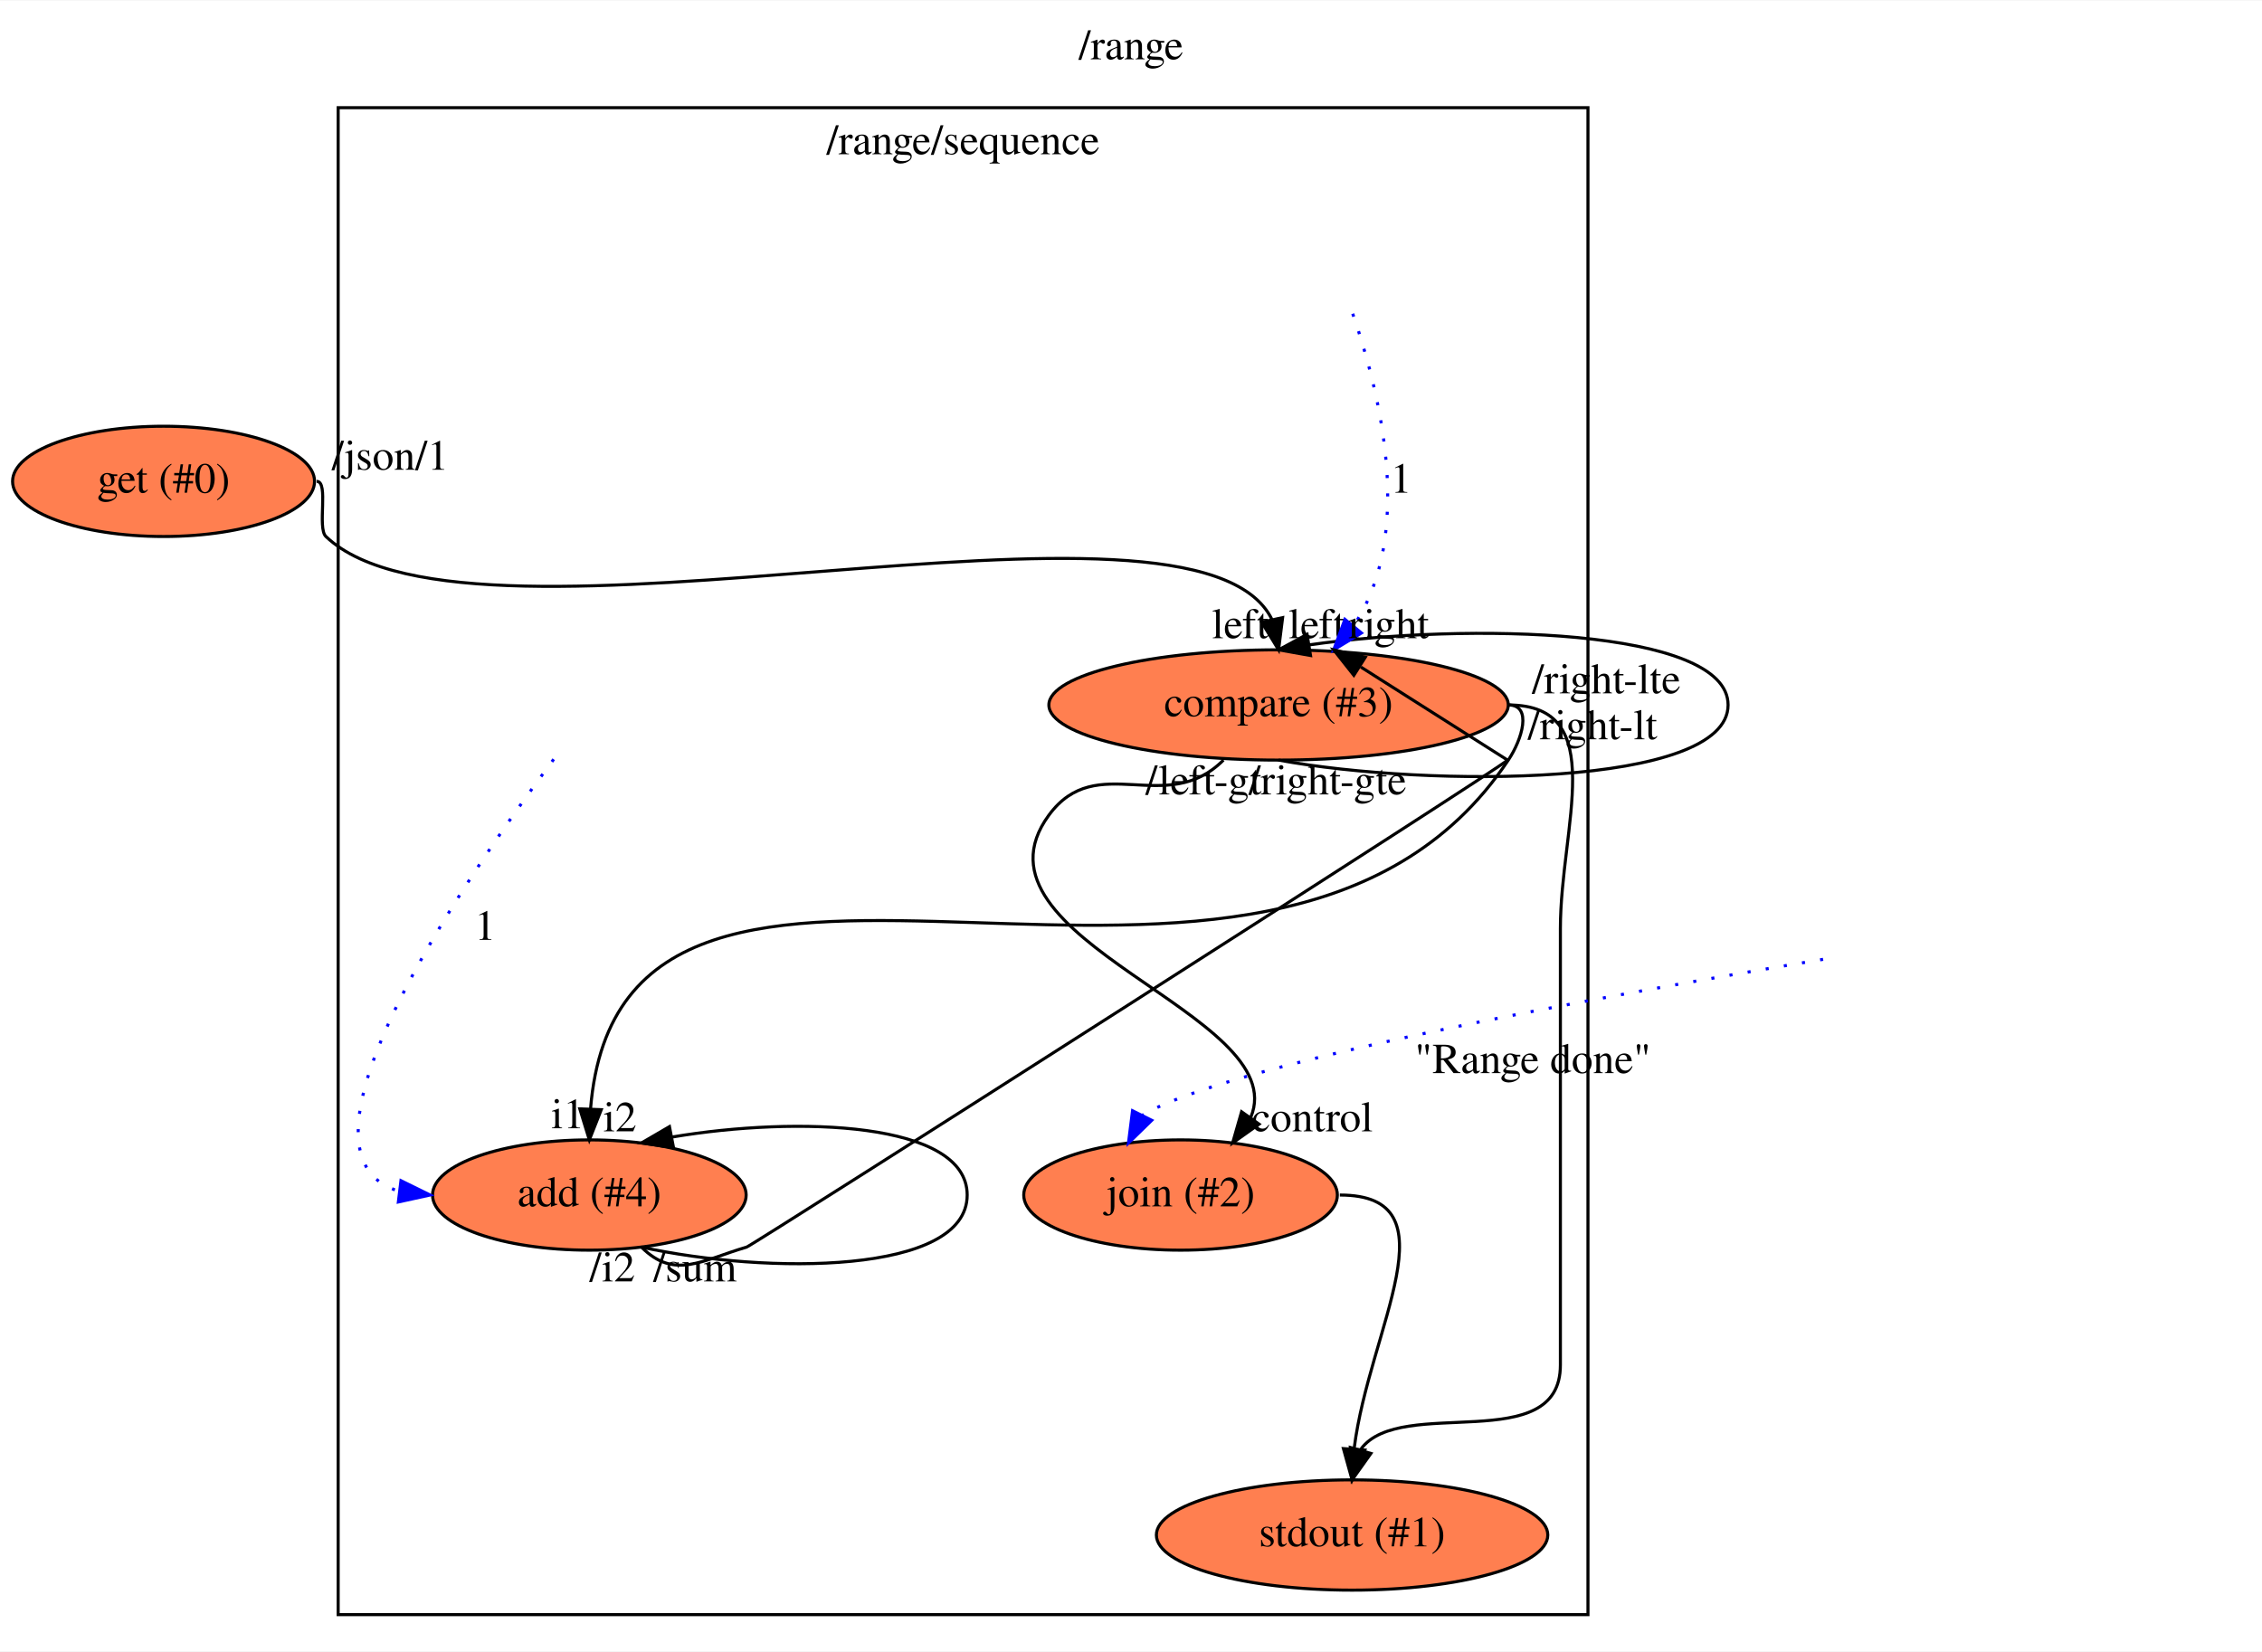
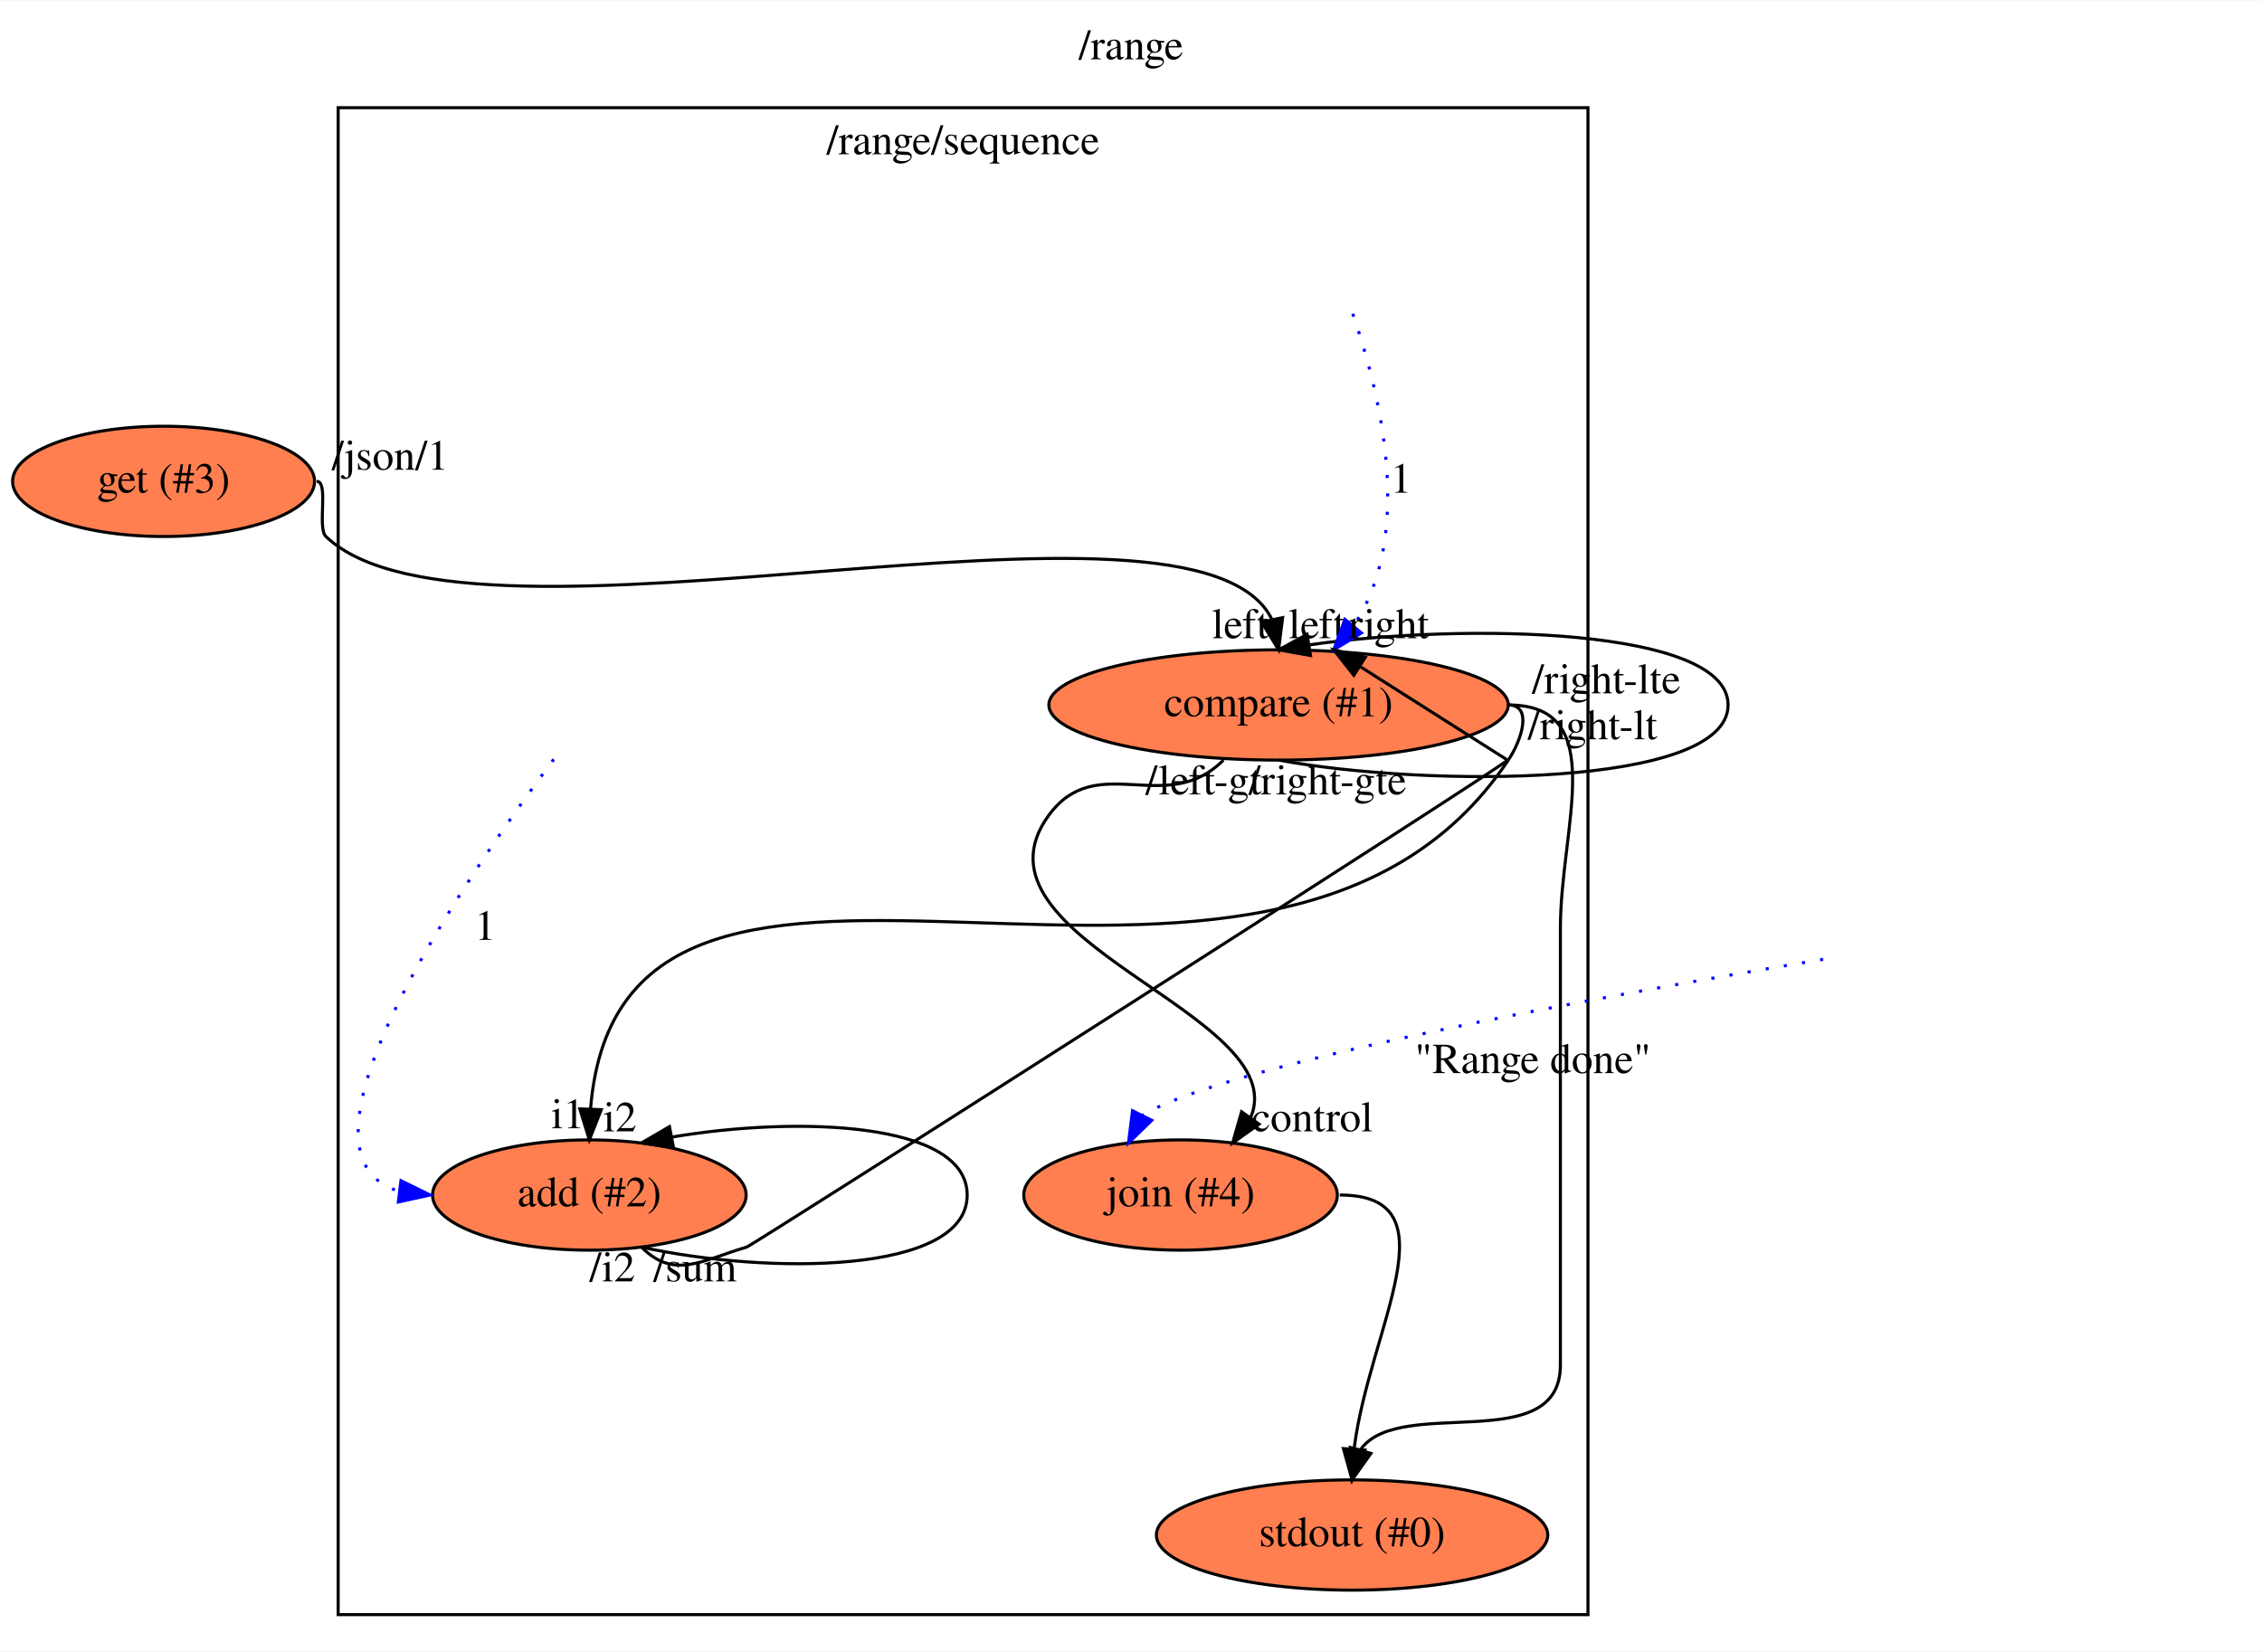
<svg xmlns="http://www.w3.org/2000/svg" xmlns:xlink="http://www.w3.org/1999/xlink" width="738pt" height="539pt" viewBox="0.00 0.00 738.44 539.00">
  <g id="graph0" class="graph" transform="scale(1 1) rotate(0) translate(4 535)">
    <polygon fill="#ffffff" stroke="transparent" points="-4,4 -4,-535 734.439,-535 734.439,4 -4,4" />
    <text text-anchor="middle" x="365.219" y="-515.8" font-family="Times,serif" font-size="14.00" fill="#000000">/range</text>
    <g id="clust1" class="cluster">
      <polygon fill="none" stroke="#000000" points="106.396,-8 106.396,-500 514.396,-500 514.396,-8 106.396,-8" />
      <text text-anchor="middle" x="310.396" y="-484.8" font-family="Times,serif" font-size="14.00" fill="#000000">/range/sequence</text>
    </g>
    <g id="node1" class="node">
      <g id="a_node1">
-         <a xlink:href="file:///home/travis/build/andrewdavidmackenzie/flow/flowr/src/lib/flowruntime/args/get.html" xlink:title="get (#0)">
+         <a xlink:href="file:///home/travis/build/andrewdavidmackenzie/flow/flowr/src/lib/flowruntime/args/get.html" xlink:title="get (#3)">
          <ellipse fill="#ff7f50" stroke="#000000" cx="49.396" cy="-378" rx="49.291" ry="18" />
-           <text text-anchor="middle" x="49.396" y="-374.3" font-family="Times,serif" font-size="14.00" fill="#000000">get (#0)</text>
+           <text text-anchor="middle" x="49.396" y="-374.3" font-family="Times,serif" font-size="14.00" fill="#000000">get (#3)</text>
        </a>
      </g>
    </g>
    <g id="node2" class="node">
      <g id="a_node2">
-         <a xlink:href="file:///home/travis/build/andrewdavidmackenzie/flow/flowstdlib/control/compare_switch/compare_switch.html" xlink:title="compare (#3)">
+         <a xlink:href="file:///home/travis/build/andrewdavidmackenzie/flow/flowstdlib/control/compare_switch/compare_switch.html" xlink:title="compare (#1)">
          <ellipse fill="#ff7f50" stroke="#000000" cx="413.396" cy="-305" rx="74.987" ry="18" />
-           <text text-anchor="middle" x="413.396" y="-301.3" font-family="Times,serif" font-size="14.00" fill="#000000">compare (#3)</text>
+           <text text-anchor="middle" x="413.396" y="-301.3" font-family="Times,serif" font-size="14.00" fill="#000000">compare (#1)</text>
        </a>
      </g>
    </g>
    <g id="edge1" class="edge">
      <path fill="none" stroke="#000000" d="M99.396,-378C103.451,-378 99.462,-362.8 102.396,-360 150.09,-314.484 386.49,-384.45 411.29,-332.798" />
      <polygon fill="#000000" stroke="#000000" points="414.716,-333.512 413.396,-323 407.873,-332.041 414.716,-333.512" />
      <text text-anchor="middle" x="400.896" y="-326.8" font-family="Times,serif" font-size="14.00" fill="#000000">left</text>
      <text text-anchor="middle" x="123.396" y="-381.8" font-family="Times,serif" font-size="14.00" fill="#000000">/json/1</text>
    </g>
    <g id="edge4" class="edge">
      <path fill="none" stroke="#000000" d="M413.396,-287C462.31,-278 560.139,-278 560.139,-305 560.139,-330.26 474.514,-331.888 423.424,-324.623" />
      <polygon fill="#000000" stroke="#000000" points="423.826,-321.143 413.396,-323 422.708,-328.053 423.826,-321.143" />
      <text text-anchor="middle" x="425.896" y="-326.8" font-family="Times,serif" font-size="14.00" fill="#000000">left</text>
      <text text-anchor="middle" x="388.896" y="-275.8" font-family="Times,serif" font-size="14.00" fill="#000000">/left-gt</text>
    </g>
    <g id="node4" class="node">
      <g id="a_node4">
-         <a xlink:href="file:///home/travis/build/andrewdavidmackenzie/flow/flowr/src/lib/flowruntime/stdio/stdout.html" xlink:title="stdout (#1)">
+         <a xlink:href="file:///home/travis/build/andrewdavidmackenzie/flow/flowr/src/lib/flowruntime/stdio/stdout.html" xlink:title="stdout (#0)">
          <ellipse fill="#ff7f50" stroke="#000000" cx="437.396" cy="-34" rx="63.889" ry="18" />
-           <text text-anchor="middle" x="437.396" y="-30.3" font-family="Times,serif" font-size="14.00" fill="#000000">stdout (#1)</text>
+           <text text-anchor="middle" x="437.396" y="-30.3" font-family="Times,serif" font-size="14.00" fill="#000000">stdout (#0)</text>
        </a>
      </g>
    </g>
    <g id="edge3" class="edge">
      <path fill="none" stroke="#000000" d="M488.396,-305C521.708,-305 505.396,-265.313 505.396,-232 505.396,-232 505.396,-232 505.396,-89.5 505.396,-59.301 453.333,-79.663 440.317,-62.105" />
      <polygon fill="#000000" stroke="#000000" points="443.536,-60.634 437.396,-52 436.811,-62.579 443.536,-60.634" />
      <text text-anchor="middle" x="520.396" y="-308.8" font-family="Times,serif" font-size="14.00" fill="#000000">/right-lte</text>
    </g>
    <g id="node5" class="node">
      <g id="a_node5">
-         <a xlink:href="file:///home/travis/build/andrewdavidmackenzie/flow/flowstdlib/math/add/add.html" xlink:title="add (#4)">
+         <a xlink:href="file:///home/travis/build/andrewdavidmackenzie/flow/flowstdlib/math/add/add.html" xlink:title="add (#2)">
          <ellipse fill="#ff7f50" stroke="#000000" cx="188.396" cy="-145" rx="51.191" ry="18" />
-           <text text-anchor="middle" x="188.396" y="-141.3" font-family="Times,serif" font-size="14.00" fill="#000000">add (#4)</text>
+           <text text-anchor="middle" x="188.396" y="-141.3" font-family="Times,serif" font-size="14.00" fill="#000000">add (#2)</text>
        </a>
      </g>
    </g>
    <g id="edge5" class="edge">
      <path fill="none" stroke="#000000" d="M488.396,-305C496.396,-305 492.843,-293.65 488.396,-287 410.154,-169.999 199.045,-300.583 188.783,-173.066" />
      <polygon fill="#000000" stroke="#000000" points="192.278,-172.858 188.396,-163 185.283,-173.127 192.278,-172.858" />
      <text text-anchor="middle" x="181.396" y="-166.8" font-family="Times,serif" font-size="14.00" fill="#000000">i1</text>
      <text text-anchor="middle" x="515.896" y="-293.8" font-family="Times,serif" font-size="14.00" fill="#000000">/right-lt</text>
    </g>
    <g id="node6" class="node">
      <g id="a_node6">
-         <a xlink:href="file:///home/travis/build/andrewdavidmackenzie/flow/flowstdlib/control/join/join.html" xlink:title="join (#2)">
+         <a xlink:href="file:///home/travis/build/andrewdavidmackenzie/flow/flowstdlib/control/join/join.html" xlink:title="join (#4)">
          <ellipse fill="#ff7f50" stroke="#000000" cx="381.396" cy="-145" rx="51.191" ry="18" />
-           <text text-anchor="middle" x="381.396" y="-141.3" font-family="Times,serif" font-size="14.00" fill="#000000">join (#2)</text>
+           <text text-anchor="middle" x="381.396" y="-141.3" font-family="Times,serif" font-size="14.00" fill="#000000">join (#4)</text>
        </a>
      </g>
    </g>
    <g id="edge6" class="edge">
      <path fill="none" stroke="#000000" d="M395.396,-287C376.61,-268.215 354.1,-290.428 338.396,-269 308.558,-228.288 418.433,-204.293 404.317,-170.365" />
      <polygon fill="#000000" stroke="#000000" points="407.03,-168.14 398.396,-162 401.317,-172.184 407.03,-168.14" />
      <text text-anchor="middle" x="424.396" y="-165.8" font-family="Times,serif" font-size="14.00" fill="#000000">control</text>
      <text text-anchor="middle" x="429.396" y="-275.8" font-family="Times,serif" font-size="14.00" fill="#000000">/right-gte</text>
    </g>
    <g id="edge2" class="edge">
      <path fill="none" stroke="#0000ff" stroke-dasharray="1,5" d="M437.608,-432.726C446.453,-407.208 457.964,-360.689 437.916,-330.921" />
      <polygon fill="#0000ff" stroke="#0000ff" points="440.453,-328.496 431.396,-323 435.049,-332.945 440.453,-328.496" />
      <text text-anchor="middle" x="453.396" y="-374.3" font-family="Times,serif" font-size="14.00" fill="#000000">1</text>
    </g>
    <g id="edge9" class="edge">
      <path fill="none" stroke="#000000" d="M205.396,-128C216.189,-117.206 225.091,-123.713 239.741,-128 241.707,-128.575 487.156,-285.203 488.139,-287 488.139,-287 456.221,-307.25 440.262,-317.375" />
      <polygon fill="#000000" stroke="#000000" points="437.965,-314.687 431.396,-323 441.715,-320.598 437.965,-314.687" />
      <text text-anchor="middle" x="449.396" y="-326.8" font-family="Times,serif" font-size="14.00" fill="#000000">right</text>
      <text text-anchor="middle" x="222.896" y="-116.8" font-family="Times,serif" font-size="14.00" fill="#000000">/sum</text>
    </g>
    <g id="edge8" class="edge">
      <path fill="none" stroke="#000000" d="M205.396,-128C246.511,-119 311.741,-119 311.741,-145 311.741,-168.969 256.305,-170.841 215.431,-163.936" />
      <polygon fill="#000000" stroke="#000000" points="215.878,-160.458 205.396,-162 214.551,-167.331 215.878,-160.458" />
      <text text-anchor="middle" x="198.396" y="-165.8" font-family="Times,serif" font-size="14.00" fill="#000000">i2</text>
      <text text-anchor="middle" x="195.896" y="-116.8" font-family="Times,serif" font-size="14.00" fill="#000000">/i2</text>
    </g>
    <g id="edge11" class="edge">
      <path fill="none" stroke="#000000" d="M433.396,-145C471.373,-145 442.997,-101.494 438.086,-62.354" />
      <polygon fill="#000000" stroke="#000000" points="441.553,-61.745 437.396,-52 434.569,-62.211 441.553,-61.745" />
    </g>
    <g id="edge7" class="edge">
      <path fill="none" stroke="#0000ff" stroke-dasharray="1,5" d="M176.758,-287.266C147.71,-248.293 85.597,-157.724 126.443,-146.211" />
      <polygon fill="#0000ff" stroke="#0000ff" points="126.892,-149.682 136.396,-145 126.046,-142.734 126.892,-149.682" />
      <text text-anchor="middle" x="154.396" y="-228.3" font-family="Times,serif" font-size="14.00" fill="#000000">1</text>
    </g>
    <g id="edge10" class="edge">
      <path fill="none" stroke="#0000ff" stroke-dasharray="1,5" d="M591.161,-221.95C515.721,-209.399 396.317,-187.568 368.889,-171.021" />
      <polygon fill="#0000ff" stroke="#0000ff" points="371.987,-169.391 364.396,-162 365.721,-172.512 371.987,-169.391" />
      <text text-anchor="middle" x="496.396" y="-184.8" font-family="Times,serif" font-size="14.00" fill="#000000">"Range done"</text>
    </g>
  </g>
</svg>
